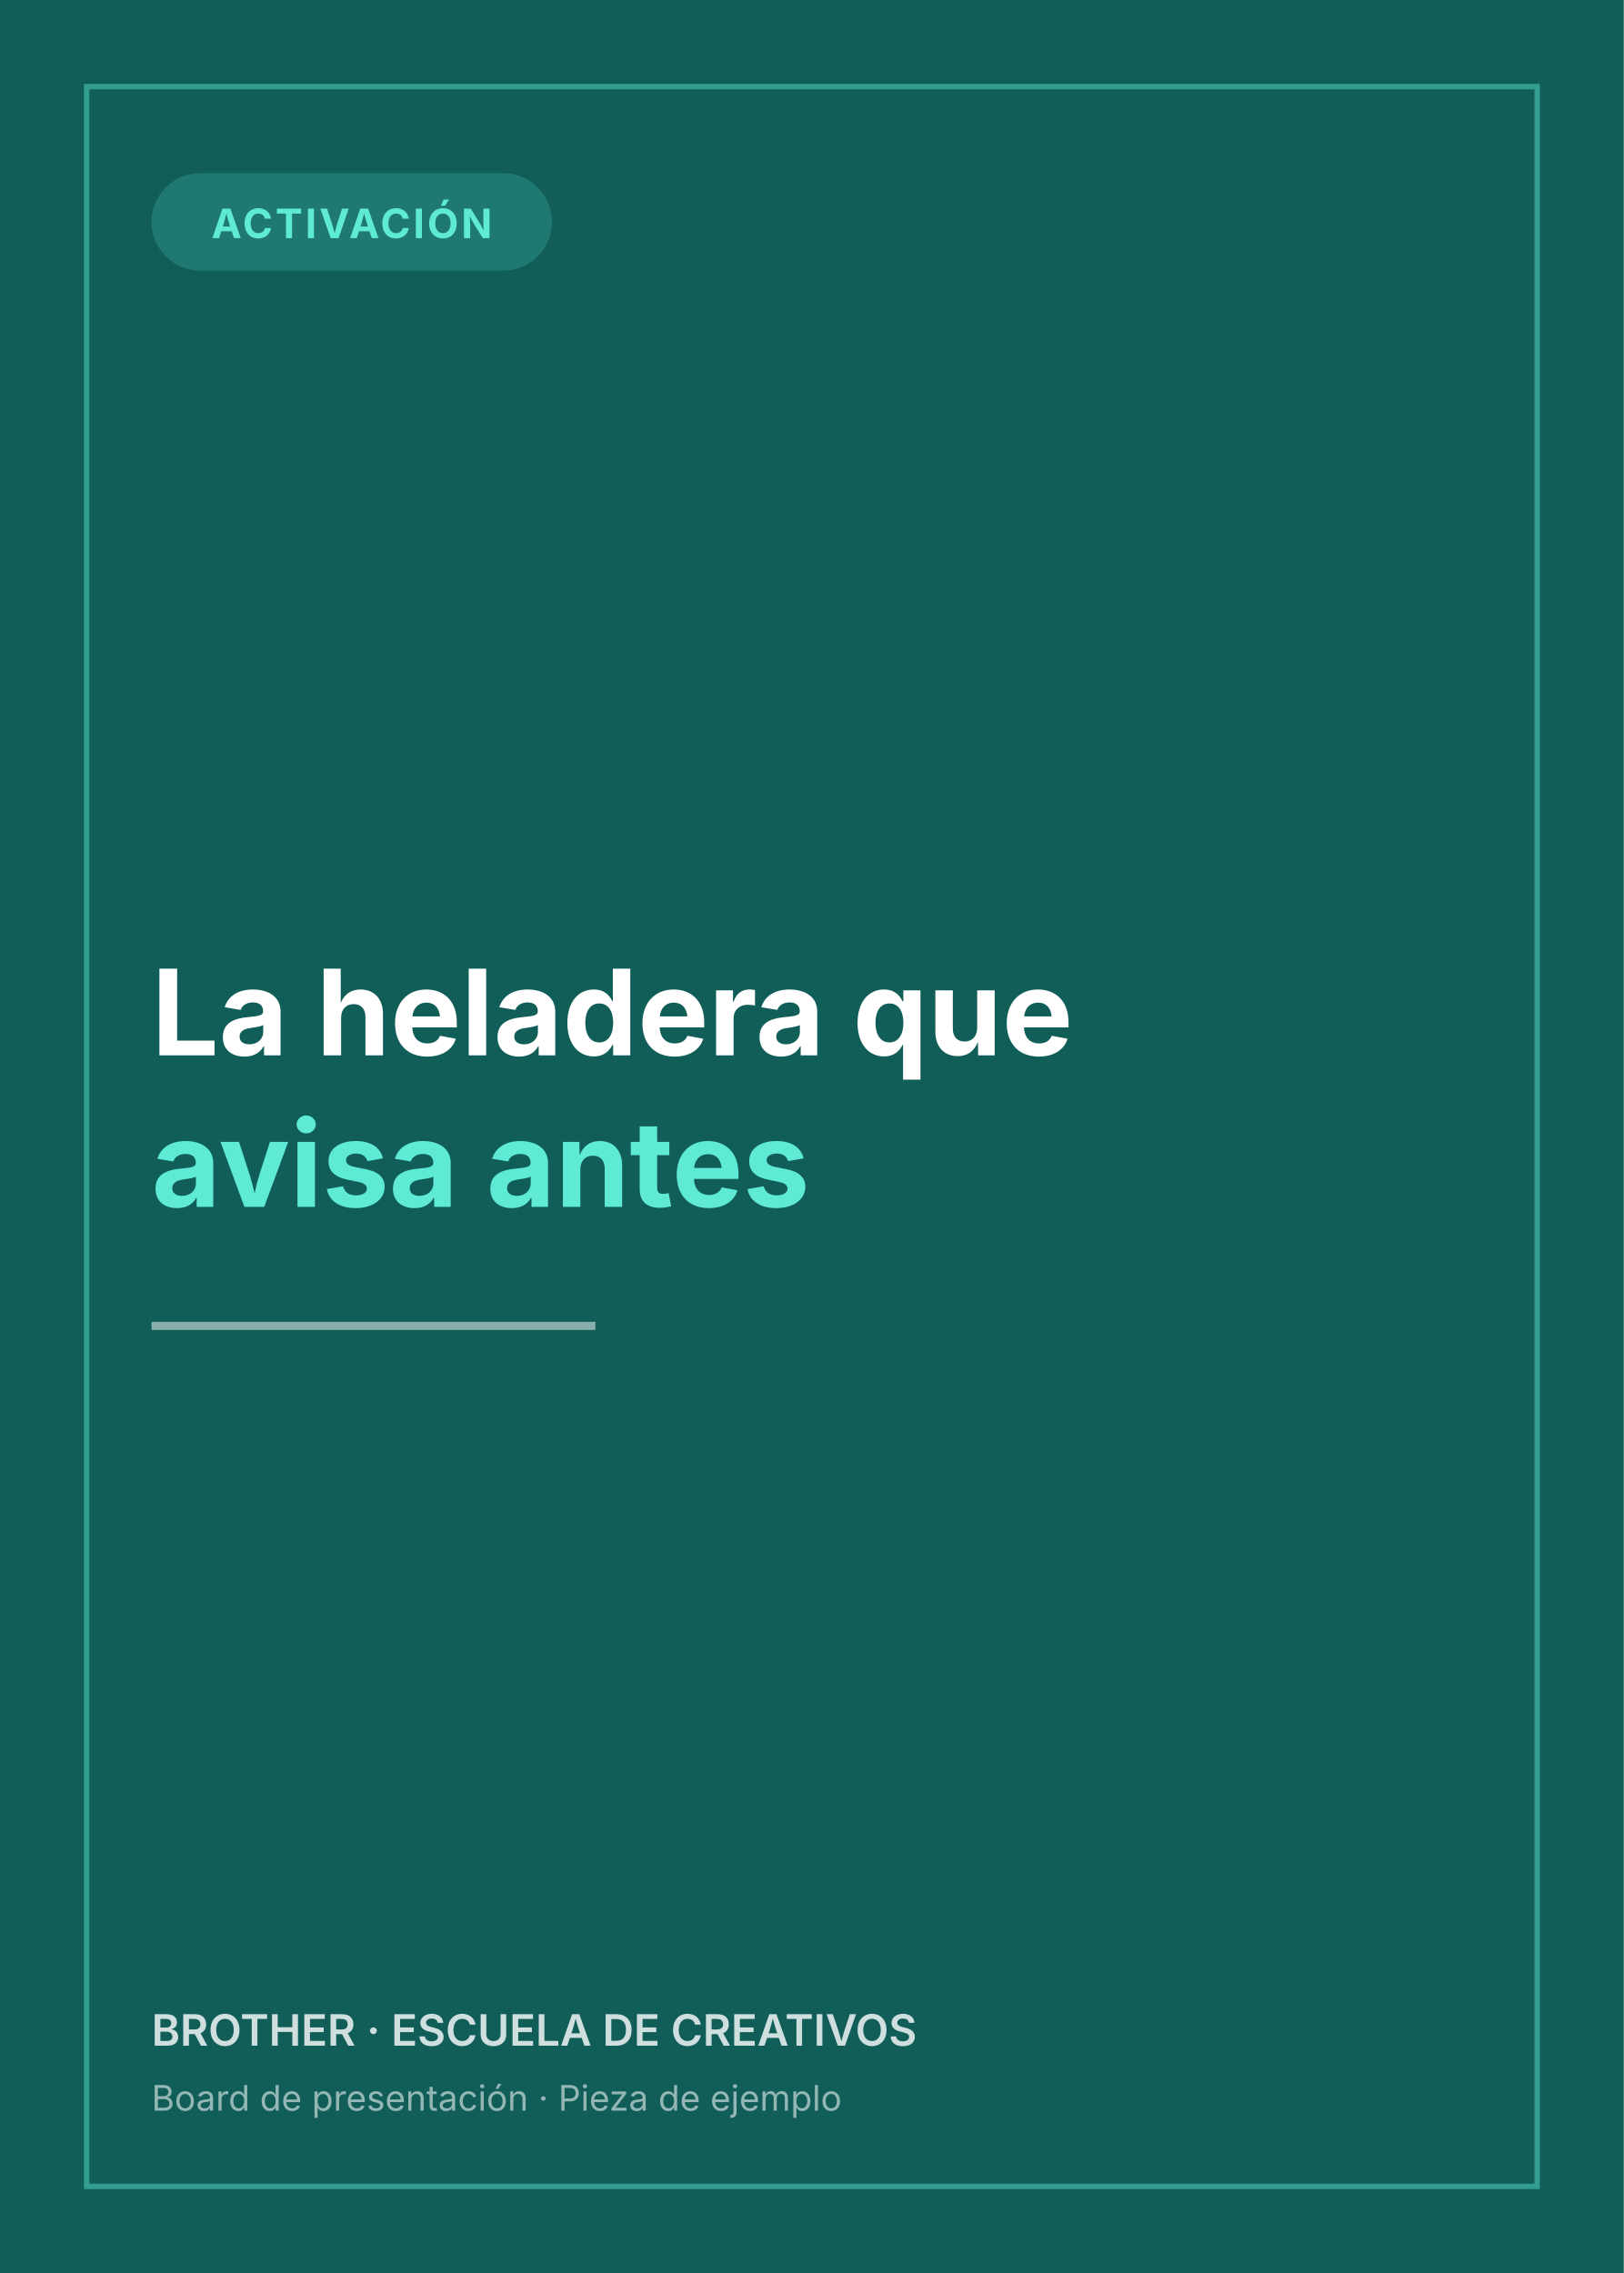
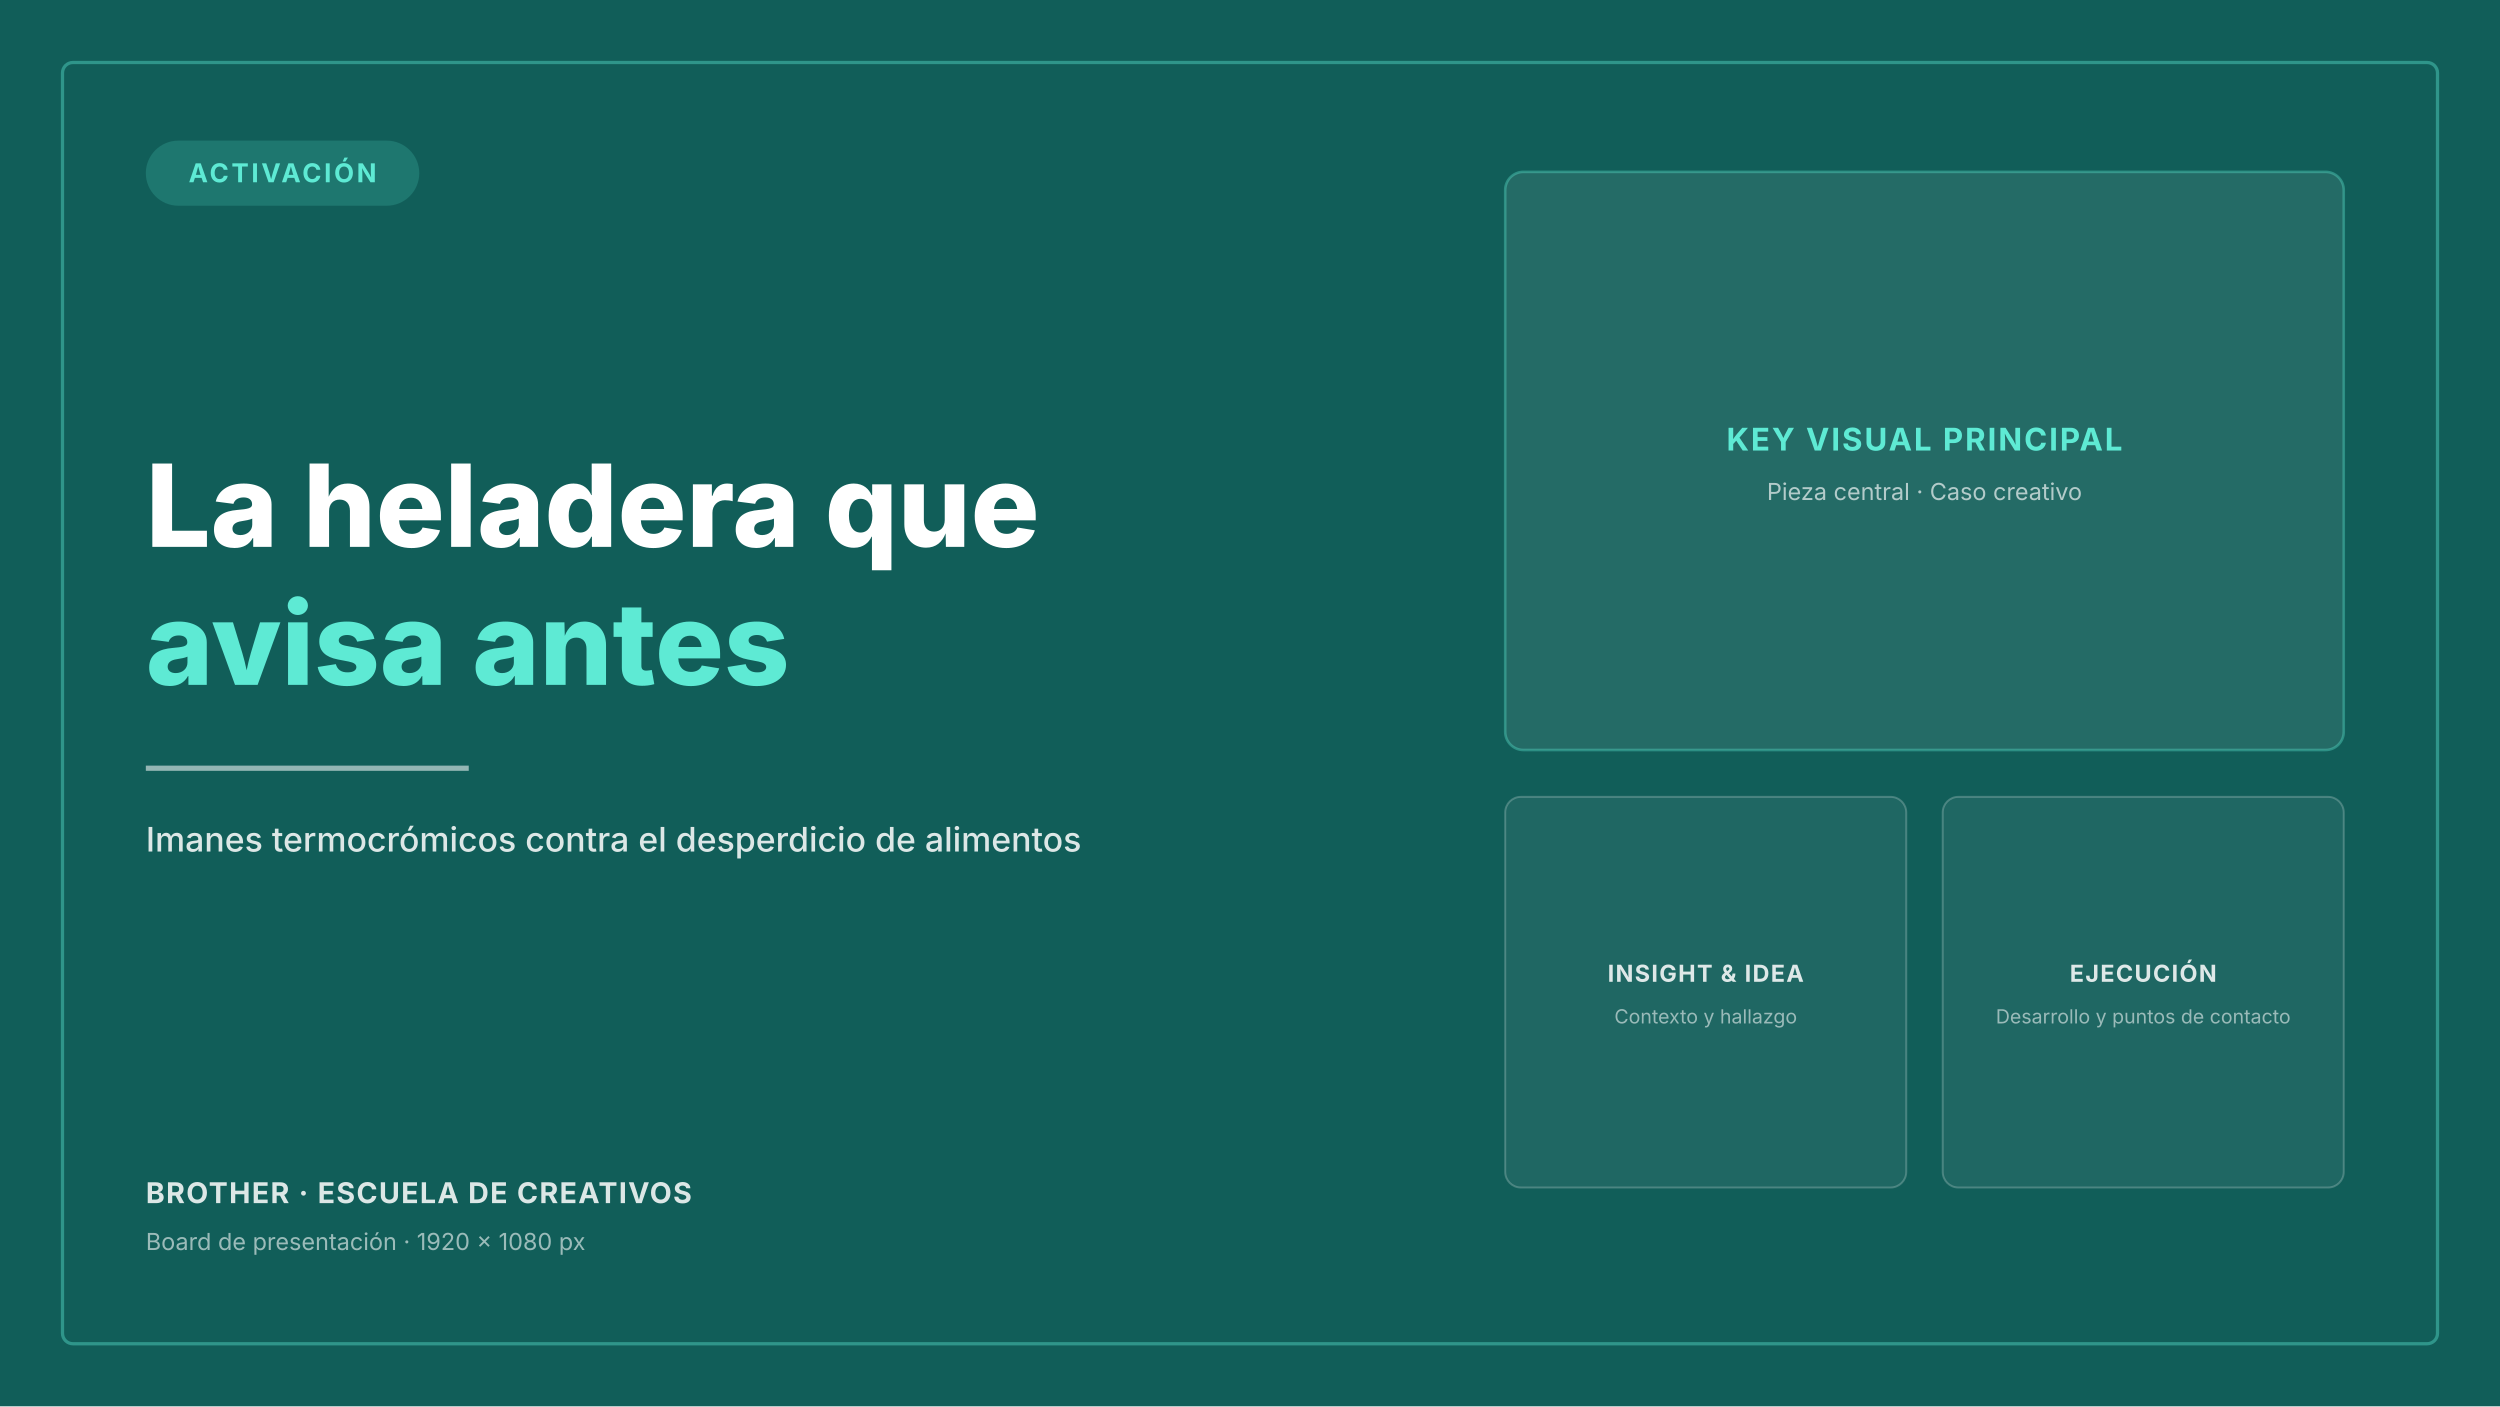
- <svg xmlns="http://www.w3.org/2000/svg" viewBox="0 0 600 840" width="600" height="840">
-   <rect width="600" height="840" fill="#115e59" />
-   <rect x="32" y="32" width="536" height="776" fill="none" stroke="#5eead4" stroke-width="2" stroke-opacity="0.45" />
-   <rect x="56" y="64" width="148" height="36" rx="18" fill="#5eead4" fill-opacity="0.2" />
-   <text x="130" y="88" font-family="Inter, Arial, sans-serif" font-size="15" font-weight="700" fill="#5eead4" text-anchor="middle" letter-spacing="1">ACTIVACIÓN</text>
-   <text x="56" y="390" font-family="Inter, Arial, sans-serif" font-size="44" font-weight="700" fill="#ffffff">La heladera que</text>
-   <text x="56" y="446" font-family="Inter, Arial, sans-serif" font-size="44" font-weight="700" fill="#5eead4">avisa antes</text>
-   <line x1="56" y1="490" x2="220" y2="490" stroke="#ffffff" stroke-width="3" stroke-opacity="0.5" />
-   <text x="56" y="756" font-family="Inter, Arial, sans-serif" font-size="16" font-weight="600" fill="#ffffff" fill-opacity="0.8">BROTHER · ESCUELA DE CREATIVOS</text>
-   <text x="56" y="780" font-family="Inter, Arial, sans-serif" font-size="13" fill="#ffffff" fill-opacity="0.55">Board de presentación · Pieza de ejemplo</text>
+ <svg xmlns="http://www.w3.org/2000/svg" viewBox="0 0 1920 1080" width="1920" height="1080">
+   <rect width="1920" height="1080" fill="#115e59" />
+   <rect x="48" y="48" width="1824" height="984" rx="8" fill="none" stroke="#5eead4" stroke-width="2.5" stroke-opacity="0.4" />
+   <rect x="112" y="108" width="210" height="50" rx="25" fill="#5eead4" fill-opacity="0.18" />
+   <text x="217" y="140" font-family="Inter, Arial, sans-serif" font-size="20" font-weight="700" fill="#5eead4" text-anchor="middle" letter-spacing="2">ACTIVACIÓN</text>
+   <text x="112" y="420" font-family="Inter, Arial, sans-serif" font-size="88" font-weight="800" fill="#ffffff">La heladera que</text>
+   <text x="112" y="526" font-family="Inter, Arial, sans-serif" font-size="88" font-weight="800" fill="#5eead4">avisa antes</text>
+   <line x1="112" y1="590" x2="360" y2="590" stroke="#ffffff" stroke-width="4" stroke-opacity="0.55" />
+   <text x="112" y="654" font-family="Inter, Arial, sans-serif" font-size="26" font-weight="500" fill="#ffffff" fill-opacity="0.85">Imanes termocrómicos contra el desperdicio de alimentos</text>
+   <rect x="1156" y="132" width="644" height="444" rx="14" fill="#ffffff" fill-opacity="0.08" stroke="#5eead4" stroke-opacity="0.35" stroke-width="2" />
+   <text x="1478" y="346" font-family="Inter, Arial, sans-serif" font-size="24" font-weight="700" fill="#5eead4" text-anchor="middle" letter-spacing="1.5">KEY VISUAL PRINCIPAL</text>
+   <text x="1478" y="384" font-family="Inter, Arial, sans-serif" font-size="18" fill="#ffffff" fill-opacity="0.65" text-anchor="middle">Pieza central · Caso creativo</text>
+   <rect x="1156" y="612" width="308" height="300" rx="12" fill="#ffffff" fill-opacity="0.06" stroke="#ffffff" stroke-opacity="0.22" stroke-width="1.5" />
+   <text x="1310" y="754" font-family="Inter, Arial, sans-serif" font-size="18" font-weight="700" fill="#ffffff" fill-opacity="0.85" text-anchor="middle" letter-spacing="1">INSIGHT &amp; IDEA</text>
+   <text x="1310" y="786" font-family="Inter, Arial, sans-serif" font-size="15" fill="#ffffff" fill-opacity="0.55" text-anchor="middle">Contexto y hallazgo</text>
+   <rect x="1492" y="612" width="308" height="300" rx="12" fill="#ffffff" fill-opacity="0.06" stroke="#ffffff" stroke-opacity="0.22" stroke-width="1.5" />
+   <text x="1646" y="754" font-family="Inter, Arial, sans-serif" font-size="18" font-weight="700" fill="#ffffff" fill-opacity="0.85" text-anchor="middle" letter-spacing="1">EJECUCIÓN</text>
+   <text x="1646" y="786" font-family="Inter, Arial, sans-serif" font-size="15" fill="#ffffff" fill-opacity="0.55" text-anchor="middle">Desarrollo y puntos de contacto</text>
+   <text x="112" y="924" font-family="Inter, Arial, sans-serif" font-size="22" font-weight="700" fill="#ffffff" fill-opacity="0.85" letter-spacing="1">BROTHER · ESCUELA DE CREATIVOS</text>
+   <text x="112" y="960" font-family="Inter, Arial, sans-serif" font-size="18" fill="#ffffff" fill-opacity="0.58">Board de presentación · 1920 × 1080 px</text>
</svg>
